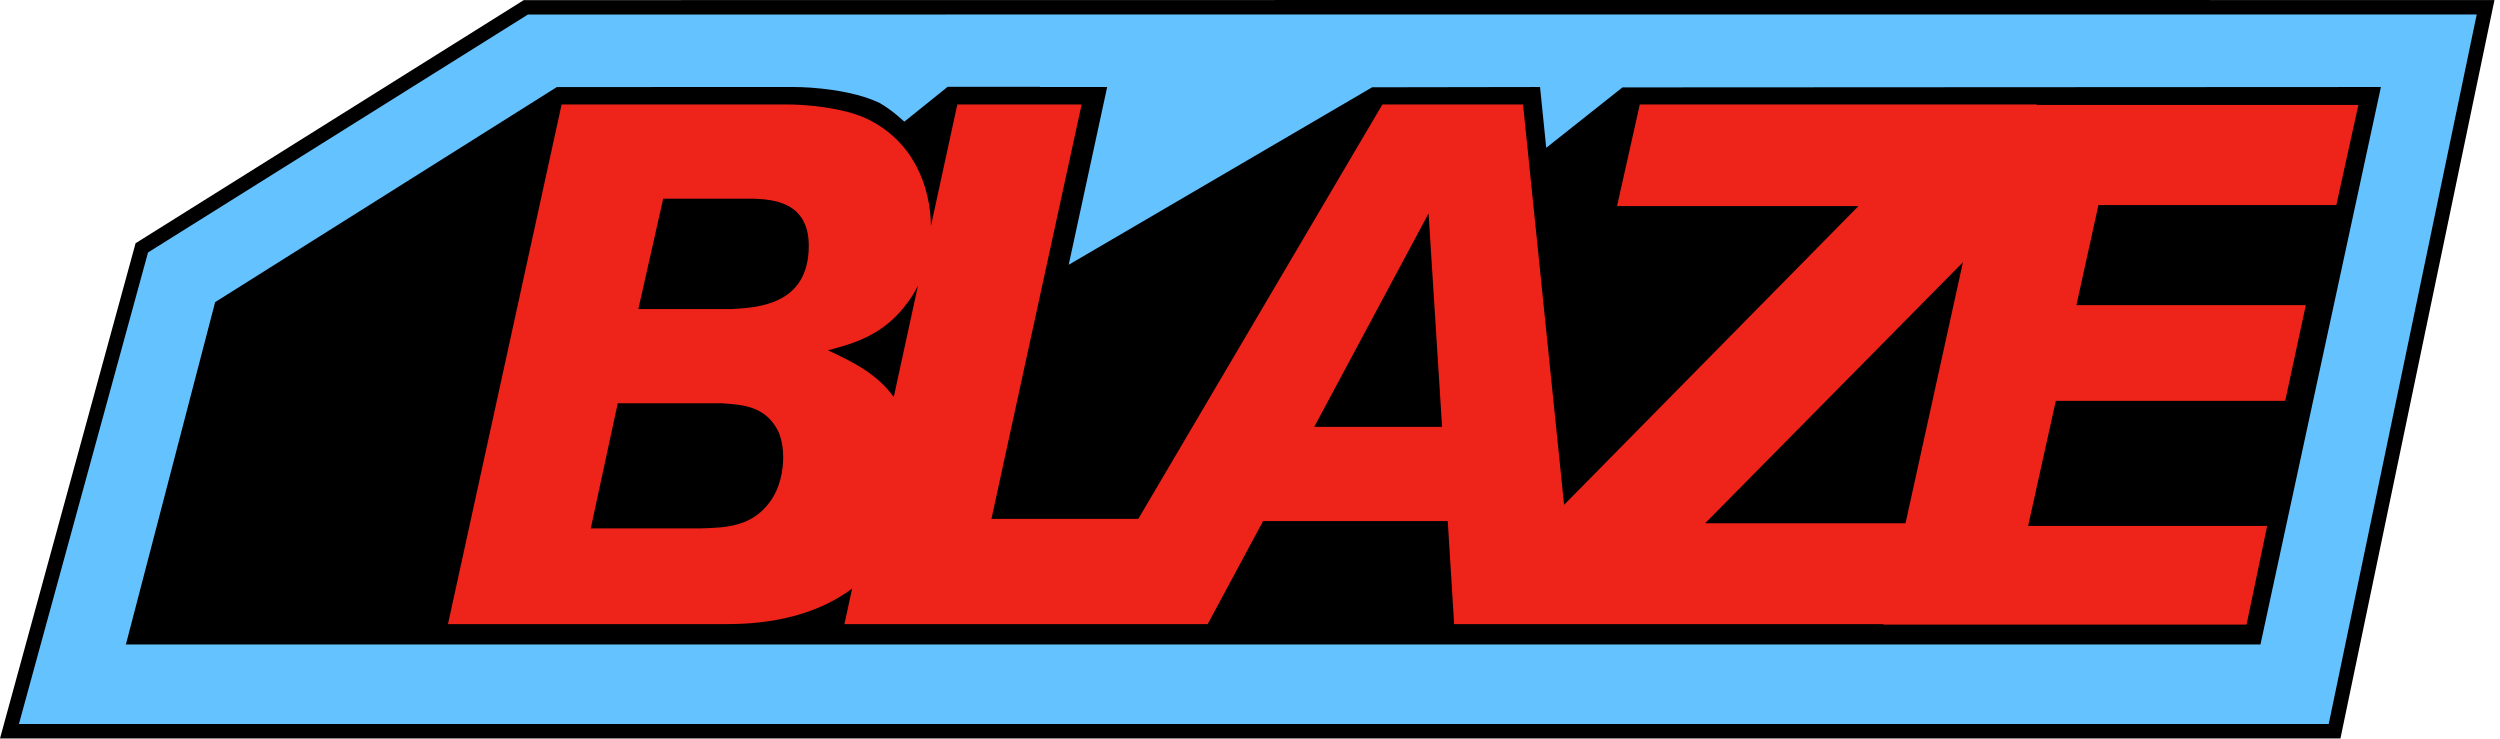
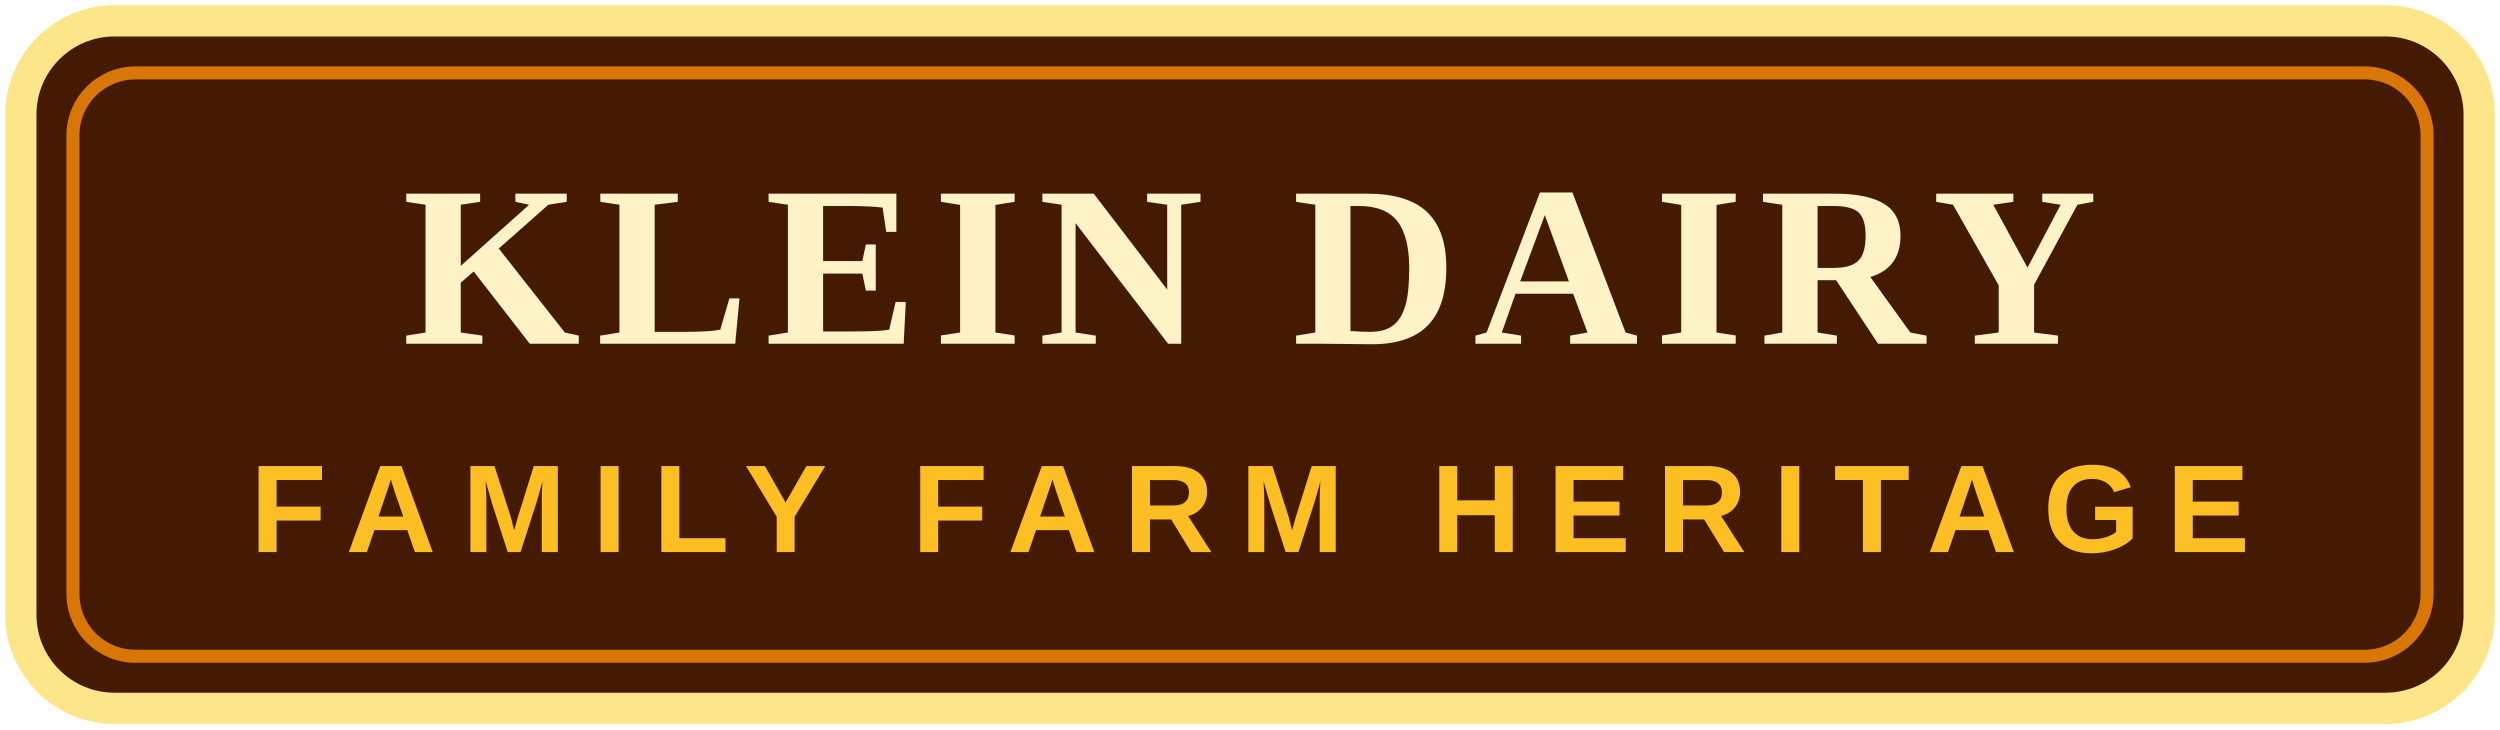
- <svg xmlns="http://www.w3.org/2000/svg" width="237" height="70" viewBox="0 0 237 70" fill="none">
-   <path d="M234.793 0.688H235.635L235.463 1.512L221.431 68.775L221.318 69.32H0.897L1.133 68.455L13.372 23.756L13.442 23.499L13.668 23.356L49.682 0.8L49.849 0.695H50.045C111.628 0.685 173.211 0.68 234.793 0.688Z" fill="#64C2FF" stroke="black" stroke-width="1.368" />
-   <path d="M99.023 7.68L99.027 7.701H105.639L102.375 22.782L102.112 23.998L103.186 23.371L129.931 7.728L146.49 7.701L146.925 11.968L147.026 12.962L147.809 12.342L153.619 7.738L226.39 7.701L214.734 61.642H11.225L19.92 28.294L52.633 7.705L75.239 7.701C76.167 7.701 77.59 7.777 79.095 8.002C80.564 8.222 82.269 8.608 83.684 9.297C84.366 9.702 85.03 10.194 85.401 10.517L85.746 10.818L86.103 10.531L89.647 7.68H99.023Z" fill="black" stroke="#64C2FF" stroke-width="1.095" />
-   <path fill-rule="evenodd" clip-rule="evenodd" d="M42.469 59.165L53.242 9.903H74.652C76.335 9.903 79.971 10.182 82.26 11.299C86.653 13.437 88.217 17.758 88.252 21.429L90.756 9.903H102.539L93.988 49.187H107.912L131.053 9.903H144.384L148.275 47.859L176.19 19.532H153.298L155.452 9.903H193.089L193.078 9.95H223.573L221.486 19.439H198.931L196.844 28.929H218.591L216.638 38H194.891L192.265 49.861H214.926L212.973 59.211H178.53L178.541 59.165H137.853L137.247 49.396H119.742L114.49 59.165H80.051L80.784 55.794C76.749 58.817 71.692 59.165 68.929 59.165H42.469ZM180.644 49.606L186.089 24.859L161.647 49.606H180.644ZM86.098 28.603C86.453 28.118 86.762 27.605 87.026 27.07L84.728 37.644C83.126 35.392 80.725 34.261 78.547 33.235L78.49 33.208L78.548 33.193C80.895 32.568 83.828 31.786 86.098 28.603ZM62.87 18.835L60.513 29.301H69.333L69.425 29.296C71.879 29.155 76.672 28.881 76.672 23.3C76.672 19.114 73.238 18.904 71.42 18.835H62.87ZM58.561 38.232L56.002 50.094H66.303C68.862 50.024 71.286 49.955 73.036 47.513C73.979 46.187 74.248 44.582 74.248 43.326C74.248 42.489 74.113 41.721 73.844 41.023C72.677 38.537 70.51 38.38 68.668 38.248L68.458 38.232H58.561ZM135.429 20.23L136.709 40.465H124.59L135.429 20.23Z" fill="#EE241B" />
+ <svg xmlns="http://www.w3.org/2000/svg" width="480" height="140" viewBox="0 0 480 140">
+   <rect x="4" y="4" width="472" height="132" rx="18" fill="#451A03" stroke="#FDE68A" stroke-width="6" />
+   <rect x="14" y="14" width="452" height="112" rx="12" fill="none" stroke="#D97706" stroke-width="2.5" />
+   <text x="240" y="66" text-anchor="middle" fill="#FEF3C7" font-family="Georgia, 'Times New Roman', serif" font-size="44" font-weight="700" letter-spacing="3">KLEIN DAIRY</text>
+   <text x="240" y="106" text-anchor="middle" fill="#FBBF24" font-family="Arial, Helvetica, sans-serif" font-size="24" font-weight="700" letter-spacing="5">FAMILY FARM HERITAGE</text>
</svg>
